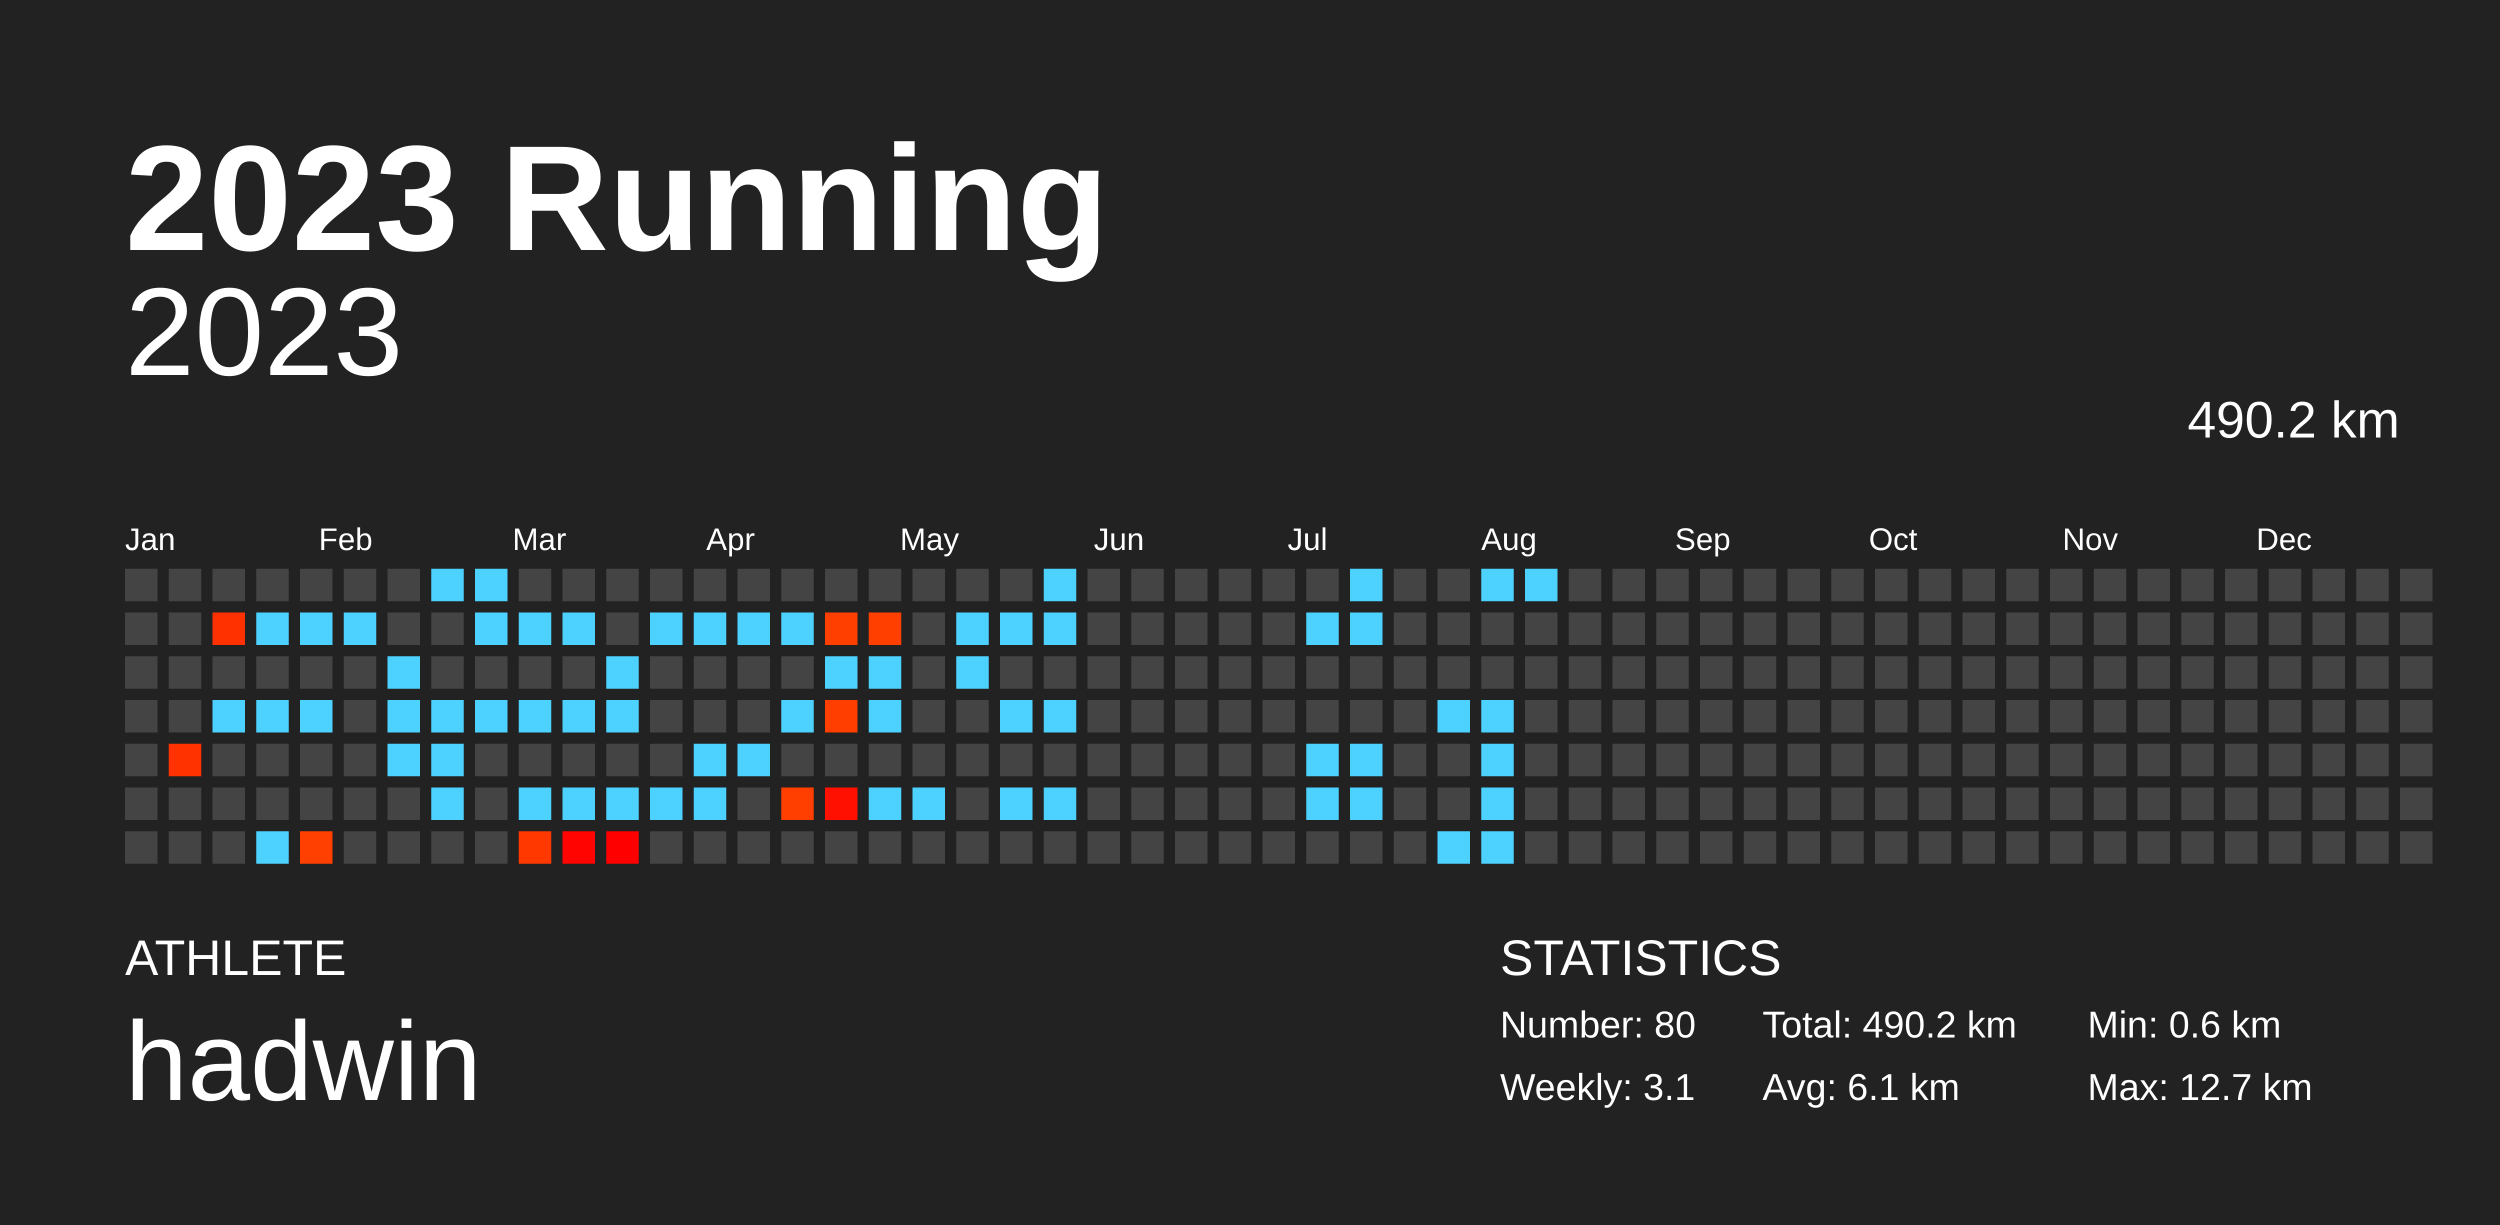
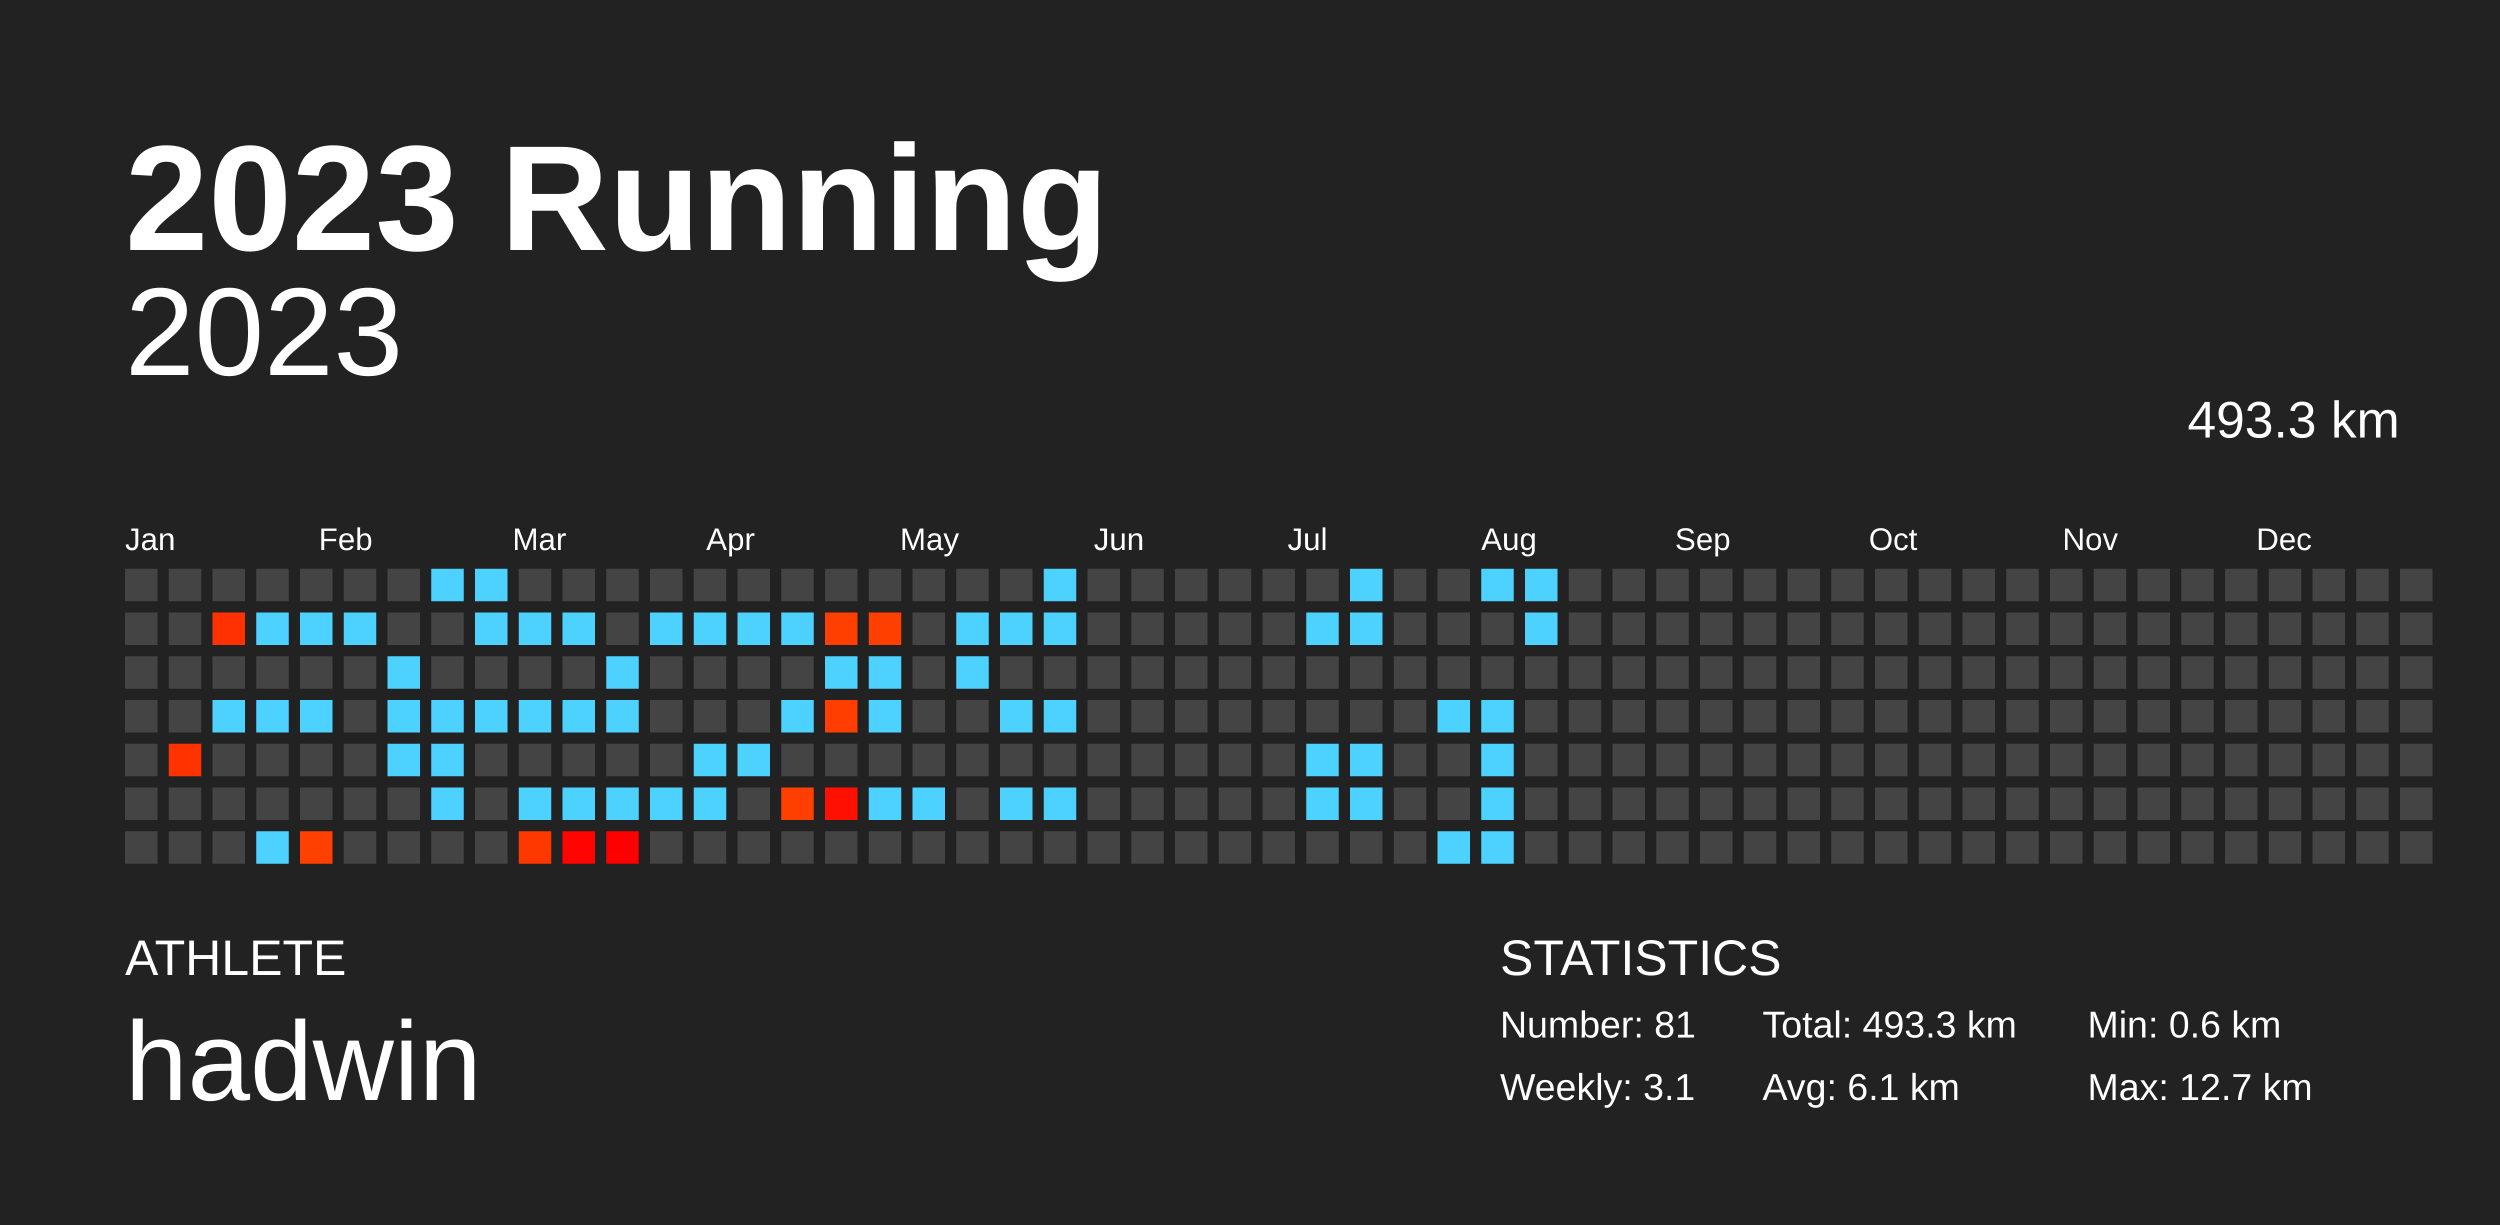
<svg xmlns="http://www.w3.org/2000/svg" baseProfile="full" height="98mm" version="1.1" viewBox="0,0,200,98" width="200mm">
  <defs />
  <rect fill="#222222" height="98" width="200" x="0" y="0" />
  <text fill="#FFFFFF" style="font-size:12px; font-family:Arial; font-weight:bold;" x="10" y="20">2023 Running</text>
  <text fill="#FFFFFF" style="font-size:4px; font-family:Arial" x="10" y="78">ATHLETE</text>
  <text fill="#FFFFFF" style="font-size:9px; font-family:Arial" x="10" y="88">hadwin</text>
  <text fill="#FFFFFF" style="font-size:4px; font-family:Arial" x="120" y="78">STATISTICS</text>
-   <text fill="#FFFFFF" style="font-size:3px; font-family:Arial" x="120" y="83">Number: 80</text>
+   <text fill="#FFFFFF" style="font-size:3px; font-family:Arial" x="120" y="83">Number: 81</text>
  <text fill="#FFFFFF" style="font-size:3px; font-family:Arial" x="120" y="88">Weekly: 3.1</text>
-   <text fill="#FFFFFF" style="font-size:3px; font-family:Arial" x="141" y="83">Total: 490.2 km</text>
+   <text fill="#FFFFFF" style="font-size:3px; font-family:Arial" x="141" y="83">Total: 493.3 km</text>
  <text fill="#FFFFFF" style="font-size:3px; font-family:Arial" x="141" y="88">Avg: 6.1 km</text>
  <text fill="#FFFFFF" style="font-size:3px; font-family:Arial" x="167" y="83">Min: 0.6 km</text>
  <text fill="#FFFFFF" style="font-size:3px; font-family:Arial" x="167" y="88">Max: 12.7 km</text>
  <text alignment-baseline="hanging" fill="#FFFFFF" style="font-size:10.0px; font-family:Arial;" x="10" y="30">2023</text>
-   <text alignment-baseline="hanging" fill="#FFFFFF" style="font-size:4.125px; font-family:Arial;" x="175" y="35">490.2 km</text>
+   <text alignment-baseline="hanging" fill="#FFFFFF" style="font-size:4.125px; font-family:Arial;" x="175" y="35">493.3 km</text>
  <text fill="#FFFFFF" style="font-size:2.5px; font-family:Arial" x="10.0" y="44">Jan</text>
  <text fill="#FFFFFF" style="font-size:2.5px; font-family:Arial" x="25.5" y="44">Feb</text>
  <text fill="#FFFFFF" style="font-size:2.5px; font-family:Arial" x="41.0" y="44">Mar</text>
  <text fill="#FFFFFF" style="font-size:2.5px; font-family:Arial" x="56.5" y="44">Apr</text>
  <text fill="#FFFFFF" style="font-size:2.5px; font-family:Arial" x="72.0" y="44">May</text>
  <text fill="#FFFFFF" style="font-size:2.5px; font-family:Arial" x="87.5" y="44">Jun</text>
  <text fill="#FFFFFF" style="font-size:2.5px; font-family:Arial" x="103.0" y="44">Jul</text>
  <text fill="#FFFFFF" style="font-size:2.5px; font-family:Arial" x="118.5" y="44">Aug</text>
  <text fill="#FFFFFF" style="font-size:2.5px; font-family:Arial" x="134.0" y="44">Sep</text>
  <text fill="#FFFFFF" style="font-size:2.5px; font-family:Arial" x="149.5" y="44">Oct</text>
  <text fill="#FFFFFF" style="font-size:2.5px; font-family:Arial" x="165.0" y="44">Nov</text>
  <text fill="#FFFFFF" style="font-size:2.5px; font-family:Arial" x="180.5" y="44">Dec</text>
  <rect fill="#444444" height="2.6" width="2.6" x="10.0" y="45.5" />
  <rect fill="#444444" height="2.6" width="2.6" x="10.0" y="49.0" />
  <rect fill="#444444" height="2.6" width="2.6" x="10.0" y="52.5" />
  <rect fill="#444444" height="2.6" width="2.6" x="10.0" y="56.0" />
  <rect fill="#444444" height="2.6" width="2.6" x="10.0" y="59.5" />
  <rect fill="#444444" height="2.6" width="2.6" x="10.0" y="63.0" />
  <rect fill="#444444" height="2.6" width="2.6" x="10.0" y="66.5" />
  <rect fill="#444444" height="2.6" width="2.6" x="13.5" y="45.5" />
  <rect fill="#444444" height="2.6" width="2.6" x="13.5" y="49.0" />
  <rect fill="#444444" height="2.6" width="2.6" x="13.5" y="52.5" />
  <rect fill="#444444" height="2.6" width="2.6" x="13.5" y="56.0" />
  <rect fill="#ff3200" height="2.6" width="2.6" x="13.5" y="59.5" />
  <rect fill="#444444" height="2.6" width="2.6" x="13.5" y="63.0" />
  <rect fill="#444444" height="2.6" width="2.6" x="13.5" y="66.5" />
  <rect fill="#444444" height="2.6" width="2.6" x="17.0" y="45.5" />
  <rect fill="#ff3100" height="2.6" width="2.6" x="17.0" y="49.0" />
  <rect fill="#444444" height="2.6" width="2.6" x="17.0" y="52.5" />
  <rect fill="#4dd2ff" height="2.6" width="2.6" x="17.0" y="56.0" />
  <rect fill="#444444" height="2.6" width="2.6" x="17.0" y="59.5" />
  <rect fill="#444444" height="2.6" width="2.6" x="17.0" y="63.0" />
  <rect fill="#444444" height="2.6" width="2.6" x="17.0" y="66.5" />
  <rect fill="#444444" height="2.6" width="2.6" x="20.5" y="45.5" />
  <rect fill="#4dd2ff" height="2.6" width="2.6" x="20.5" y="49.0" />
  <rect fill="#444444" height="2.6" width="2.6" x="20.5" y="52.5" />
  <rect fill="#4dd2ff" height="2.6" width="2.6" x="20.5" y="56.0" />
  <rect fill="#444444" height="2.6" width="2.6" x="20.5" y="59.5" />
  <rect fill="#444444" height="2.6" width="2.6" x="20.5" y="63.0" />
  <rect fill="#4dd2ff" height="2.6" width="2.6" x="20.5" y="66.5" />
  <rect fill="#444444" height="2.6" width="2.6" x="24.0" y="45.5" />
  <rect fill="#4dd2ff" height="2.6" width="2.6" x="24.0" y="49.0" />
  <rect fill="#444444" height="2.6" width="2.6" x="24.0" y="52.5" />
  <rect fill="#4dd2ff" height="2.6" width="2.6" x="24.0" y="56.0" />
  <rect fill="#444444" height="2.6" width="2.6" x="24.0" y="59.5" />
  <rect fill="#444444" height="2.6" width="2.6" x="24.0" y="63.0" />
  <rect fill="#ff4000" height="2.6" width="2.6" x="24.0" y="66.5" />
  <rect fill="#444444" height="2.6" width="2.6" x="27.5" y="45.5" />
  <rect fill="#4dd2ff" height="2.6" width="2.6" x="27.5" y="49.0" />
  <rect fill="#444444" height="2.6" width="2.6" x="27.5" y="52.5" />
  <rect fill="#444444" height="2.6" width="2.6" x="27.5" y="56.0" />
  <rect fill="#444444" height="2.6" width="2.6" x="27.5" y="59.5" />
  <rect fill="#444444" height="2.6" width="2.6" x="27.5" y="63.0" />
  <rect fill="#444444" height="2.6" width="2.6" x="27.5" y="66.5" />
  <rect fill="#444444" height="2.6" width="2.6" x="31.0" y="45.5" />
  <rect fill="#444444" height="2.6" width="2.6" x="31.0" y="49.0" />
  <rect fill="#4dd2ff" height="2.6" width="2.6" x="31.0" y="52.5" />
  <rect fill="#4dd2ff" height="2.6" width="2.6" x="31.0" y="56.0" />
  <rect fill="#4dd2ff" height="2.6" width="2.6" x="31.0" y="59.5" />
  <rect fill="#444444" height="2.6" width="2.6" x="31.0" y="63.0" />
  <rect fill="#444444" height="2.6" width="2.6" x="31.0" y="66.5" />
  <rect fill="#4dd2ff" height="2.6" width="2.6" x="34.5" y="45.5" />
  <rect fill="#444444" height="2.6" width="2.6" x="34.5" y="49.0" />
  <rect fill="#444444" height="2.6" width="2.6" x="34.5" y="52.5" />
  <rect fill="#4dd2ff" height="2.6" width="2.6" x="34.5" y="56.0" />
  <rect fill="#4dd2ff" height="2.6" width="2.6" x="34.5" y="59.5" />
  <rect fill="#4dd2ff" height="2.6" width="2.6" x="34.5" y="63.0" />
  <rect fill="#444444" height="2.6" width="2.6" x="34.5" y="66.5" />
  <rect fill="#4dd2ff" height="2.6" width="2.6" x="38.0" y="45.5" />
  <rect fill="#4dd2ff" height="2.6" width="2.6" x="38.0" y="49.0" />
  <rect fill="#444444" height="2.6" width="2.6" x="38.0" y="52.5" />
  <rect fill="#4dd2ff" height="2.6" width="2.6" x="38.0" y="56.0" />
  <rect fill="#444444" height="2.6" width="2.6" x="38.0" y="59.5" />
  <rect fill="#444444" height="2.6" width="2.6" x="38.0" y="63.0" />
  <rect fill="#444444" height="2.6" width="2.6" x="38.0" y="66.5" />
  <rect fill="#444444" height="2.6" width="2.6" x="41.5" y="45.5" />
  <rect fill="#4dd2ff" height="2.6" width="2.6" x="41.5" y="49.0" />
  <rect fill="#444444" height="2.6" width="2.6" x="41.5" y="52.5" />
  <rect fill="#4dd2ff" height="2.6" width="2.6" x="41.5" y="56.0" />
  <rect fill="#444444" height="2.6" width="2.6" x="41.5" y="59.5" />
  <rect fill="#4dd2ff" height="2.6" width="2.6" x="41.5" y="63.0" />
  <rect fill="#ff3800" height="2.6" width="2.6" x="41.5" y="66.5" />
  <rect fill="#444444" height="2.6" width="2.6" x="45.0" y="45.5" />
  <rect fill="#4dd2ff" height="2.6" width="2.6" x="45.0" y="49.0" />
  <rect fill="#444444" height="2.6" width="2.6" x="45.0" y="52.5" />
  <rect fill="#4dd2ff" height="2.6" width="2.6" x="45.0" y="56.0" />
  <rect fill="#444444" height="2.6" width="2.6" x="45.0" y="59.5" />
  <rect fill="#4dd2ff" height="2.6" width="2.6" x="45.0" y="63.0" />
  <rect fill="#ff0400" height="2.6" width="2.6" x="45.0" y="66.5" />
  <rect fill="#444444" height="2.6" width="2.6" x="48.5" y="45.5" />
  <rect fill="#444444" height="2.6" width="2.6" x="48.5" y="49.0" />
  <rect fill="#4dd2ff" height="2.6" width="2.6" x="48.5" y="52.5" />
  <rect fill="#4dd2ff" height="2.6" width="2.6" x="48.5" y="56.0" />
  <rect fill="#444444" height="2.6" width="2.6" x="48.5" y="59.5" />
  <rect fill="#4dd2ff" height="2.6" width="2.6" x="48.5" y="63.0" />
  <rect fill="#ff0000" height="2.6" width="2.6" x="48.5" y="66.5" />
  <rect fill="#444444" height="2.6" width="2.6" x="52.0" y="45.5" />
  <rect fill="#4dd2ff" height="2.6" width="2.6" x="52.0" y="49.0" />
  <rect fill="#444444" height="2.6" width="2.6" x="52.0" y="52.5" />
  <rect fill="#444444" height="2.6" width="2.6" x="52.0" y="56.0" />
  <rect fill="#444444" height="2.6" width="2.6" x="52.0" y="59.5" />
  <rect fill="#4dd2ff" height="2.6" width="2.6" x="52.0" y="63.0" />
  <rect fill="#444444" height="2.6" width="2.6" x="52.0" y="66.5" />
  <rect fill="#444444" height="2.6" width="2.6" x="55.5" y="45.5" />
  <rect fill="#4dd2ff" height="2.6" width="2.6" x="55.5" y="49.0" />
  <rect fill="#444444" height="2.6" width="2.6" x="55.5" y="52.5" />
  <rect fill="#444444" height="2.6" width="2.6" x="55.5" y="56.0" />
  <rect fill="#4dd2ff" height="2.6" width="2.6" x="55.5" y="59.5" />
  <rect fill="#4dd2ff" height="2.6" width="2.6" x="55.5" y="63.0" />
  <rect fill="#444444" height="2.6" width="2.6" x="55.5" y="66.5" />
  <rect fill="#444444" height="2.6" width="2.6" x="59.0" y="45.5" />
  <rect fill="#4dd2ff" height="2.6" width="2.6" x="59.0" y="49.0" />
  <rect fill="#444444" height="2.6" width="2.6" x="59.0" y="52.5" />
  <rect fill="#444444" height="2.6" width="2.6" x="59.0" y="56.0" />
  <rect fill="#4dd2ff" height="2.6" width="2.6" x="59.0" y="59.5" />
  <rect fill="#444444" height="2.6" width="2.6" x="59.0" y="63.0" />
  <rect fill="#444444" height="2.6" width="2.6" x="59.0" y="66.5" />
  <rect fill="#444444" height="2.6" width="2.6" x="62.5" y="45.5" />
  <rect fill="#4dd2ff" height="2.6" width="2.6" x="62.5" y="49.0" />
  <rect fill="#444444" height="2.6" width="2.6" x="62.5" y="52.5" />
  <rect fill="#4dd2ff" height="2.6" width="2.6" x="62.5" y="56.0" />
  <rect fill="#444444" height="2.6" width="2.6" x="62.5" y="59.5" />
  <rect fill="#ff3f00" height="2.6" width="2.6" x="62.5" y="63.0" />
  <rect fill="#444444" height="2.6" width="2.6" x="62.5" y="66.5" />
  <rect fill="#444444" height="2.6" width="2.6" x="66.0" y="45.5" />
  <rect fill="#ff3f00" height="2.6" width="2.6" x="66.0" y="49.0" />
  <rect fill="#4dd2ff" height="2.6" width="2.6" x="66.0" y="52.5" />
  <rect fill="#ff3e00" height="2.6" width="2.6" x="66.0" y="56.0" />
  <rect fill="#444444" height="2.6" width="2.6" x="66.0" y="59.5" />
  <rect fill="#ff1000" height="2.6" width="2.6" x="66.0" y="63.0" />
  <rect fill="#444444" height="2.6" width="2.6" x="66.0" y="66.5" />
  <rect fill="#444444" height="2.6" width="2.6" x="69.5" y="45.5" />
  <rect fill="#ff3f00" height="2.6" width="2.6" x="69.5" y="49.0" />
  <rect fill="#4dd2ff" height="2.6" width="2.6" x="69.5" y="52.5" />
  <rect fill="#4dd2ff" height="2.6" width="2.6" x="69.5" y="56.0" />
  <rect fill="#444444" height="2.6" width="2.6" x="69.5" y="59.5" />
  <rect fill="#4dd2ff" height="2.6" width="2.6" x="69.5" y="63.0" />
  <rect fill="#444444" height="2.6" width="2.6" x="69.5" y="66.5" />
  <rect fill="#444444" height="2.6" width="2.6" x="73.0" y="45.5" />
  <rect fill="#444444" height="2.6" width="2.6" x="73.0" y="49.0" />
  <rect fill="#444444" height="2.6" width="2.6" x="73.0" y="52.5" />
  <rect fill="#444444" height="2.6" width="2.6" x="73.0" y="56.0" />
  <rect fill="#444444" height="2.6" width="2.6" x="73.0" y="59.5" />
  <rect fill="#4dd2ff" height="2.6" width="2.6" x="73.0" y="63.0" />
  <rect fill="#444444" height="2.6" width="2.6" x="73.0" y="66.5" />
  <rect fill="#444444" height="2.6" width="2.6" x="76.5" y="45.5" />
  <rect fill="#4dd2ff" height="2.6" width="2.6" x="76.5" y="49.0" />
  <rect fill="#4dd2ff" height="2.6" width="2.6" x="76.5" y="52.5" />
  <rect fill="#444444" height="2.6" width="2.6" x="76.5" y="56.0" />
  <rect fill="#444444" height="2.6" width="2.6" x="76.5" y="59.5" />
  <rect fill="#444444" height="2.6" width="2.6" x="76.5" y="63.0" />
  <rect fill="#444444" height="2.6" width="2.6" x="76.5" y="66.5" />
  <rect fill="#444444" height="2.6" width="2.6" x="80.0" y="45.5" />
  <rect fill="#4dd2ff" height="2.6" width="2.6" x="80.0" y="49.0" />
  <rect fill="#444444" height="2.6" width="2.6" x="80.0" y="52.5" />
  <rect fill="#4dd2ff" height="2.6" width="2.6" x="80.0" y="56.0" />
  <rect fill="#444444" height="2.6" width="2.6" x="80.0" y="59.5" />
  <rect fill="#4dd2ff" height="2.6" width="2.6" x="80.0" y="63.0" />
  <rect fill="#444444" height="2.6" width="2.6" x="80.0" y="66.5" />
  <rect fill="#4dd2ff" height="2.6" width="2.6" x="83.5" y="45.5" />
  <rect fill="#4dd2ff" height="2.6" width="2.6" x="83.5" y="49.0" />
  <rect fill="#444444" height="2.6" width="2.6" x="83.5" y="52.5" />
  <rect fill="#4dd2ff" height="2.6" width="2.6" x="83.5" y="56.0" />
  <rect fill="#444444" height="2.6" width="2.6" x="83.5" y="59.5" />
  <rect fill="#4dd2ff" height="2.6" width="2.6" x="83.5" y="63.0" />
  <rect fill="#444444" height="2.6" width="2.6" x="83.5" y="66.5" />
  <rect fill="#444444" height="2.6" width="2.6" x="87.0" y="45.5" />
  <rect fill="#444444" height="2.6" width="2.6" x="87.0" y="49.0" />
  <rect fill="#444444" height="2.6" width="2.6" x="87.0" y="52.5" />
  <rect fill="#444444" height="2.6" width="2.6" x="87.0" y="56.0" />
  <rect fill="#444444" height="2.6" width="2.6" x="87.0" y="59.5" />
  <rect fill="#444444" height="2.6" width="2.6" x="87.0" y="63.0" />
  <rect fill="#444444" height="2.6" width="2.6" x="87.0" y="66.5" />
  <rect fill="#444444" height="2.6" width="2.6" x="90.5" y="45.5" />
  <rect fill="#444444" height="2.6" width="2.6" x="90.5" y="49.0" />
  <rect fill="#444444" height="2.6" width="2.6" x="90.5" y="52.5" />
  <rect fill="#444444" height="2.6" width="2.6" x="90.5" y="56.0" />
  <rect fill="#444444" height="2.6" width="2.6" x="90.5" y="59.5" />
  <rect fill="#444444" height="2.6" width="2.6" x="90.5" y="63.0" />
  <rect fill="#444444" height="2.6" width="2.6" x="90.5" y="66.5" />
  <rect fill="#444444" height="2.6" width="2.6" x="94.0" y="45.5" />
  <rect fill="#444444" height="2.6" width="2.6" x="94.0" y="49.0" />
  <rect fill="#444444" height="2.6" width="2.6" x="94.0" y="52.5" />
  <rect fill="#444444" height="2.6" width="2.6" x="94.0" y="56.0" />
  <rect fill="#444444" height="2.6" width="2.6" x="94.0" y="59.5" />
  <rect fill="#444444" height="2.6" width="2.6" x="94.0" y="63.0" />
  <rect fill="#444444" height="2.6" width="2.6" x="94.0" y="66.5" />
  <rect fill="#444444" height="2.6" width="2.6" x="97.5" y="45.5" />
  <rect fill="#444444" height="2.6" width="2.6" x="97.5" y="49.0" />
  <rect fill="#444444" height="2.6" width="2.6" x="97.5" y="52.5" />
  <rect fill="#444444" height="2.6" width="2.6" x="97.5" y="56.0" />
  <rect fill="#444444" height="2.6" width="2.6" x="97.5" y="59.5" />
  <rect fill="#444444" height="2.6" width="2.6" x="97.5" y="63.0" />
  <rect fill="#444444" height="2.6" width="2.6" x="97.5" y="66.5" />
  <rect fill="#444444" height="2.6" width="2.6" x="101.0" y="45.5" />
  <rect fill="#444444" height="2.6" width="2.6" x="101.0" y="49.0" />
  <rect fill="#444444" height="2.6" width="2.6" x="101.0" y="52.5" />
  <rect fill="#444444" height="2.6" width="2.6" x="101.0" y="56.0" />
  <rect fill="#444444" height="2.6" width="2.6" x="101.0" y="59.5" />
  <rect fill="#444444" height="2.6" width="2.6" x="101.0" y="63.0" />
  <rect fill="#444444" height="2.6" width="2.6" x="101.0" y="66.5" />
  <rect fill="#444444" height="2.6" width="2.6" x="104.5" y="45.5" />
  <rect fill="#4dd2ff" height="2.6" width="2.6" x="104.5" y="49.0" />
  <rect fill="#444444" height="2.6" width="2.6" x="104.5" y="52.5" />
  <rect fill="#444444" height="2.6" width="2.6" x="104.5" y="56.0" />
  <rect fill="#4dd2ff" height="2.6" width="2.6" x="104.5" y="59.5" />
  <rect fill="#4dd2ff" height="2.6" width="2.6" x="104.5" y="63.0" />
  <rect fill="#444444" height="2.6" width="2.6" x="104.5" y="66.5" />
  <rect fill="#4dd2ff" height="2.6" width="2.6" x="108.0" y="45.5" />
  <rect fill="#4dd2ff" height="2.6" width="2.6" x="108.0" y="49.0" />
  <rect fill="#444444" height="2.6" width="2.6" x="108.0" y="52.5" />
  <rect fill="#444444" height="2.6" width="2.6" x="108.0" y="56.0" />
  <rect fill="#4dd2ff" height="2.6" width="2.6" x="108.0" y="59.5" />
  <rect fill="#4dd2ff" height="2.6" width="2.6" x="108.0" y="63.0" />
  <rect fill="#444444" height="2.6" width="2.6" x="108.0" y="66.5" />
  <rect fill="#444444" height="2.6" width="2.6" x="111.5" y="45.5" />
  <rect fill="#444444" height="2.6" width="2.6" x="111.5" y="49.0" />
  <rect fill="#444444" height="2.6" width="2.6" x="111.5" y="52.5" />
  <rect fill="#444444" height="2.6" width="2.6" x="111.5" y="56.0" />
  <rect fill="#444444" height="2.6" width="2.6" x="111.5" y="59.5" />
  <rect fill="#444444" height="2.6" width="2.6" x="111.5" y="63.0" />
  <rect fill="#444444" height="2.6" width="2.6" x="111.5" y="66.5" />
  <rect fill="#444444" height="2.6" width="2.6" x="115.0" y="45.5" />
  <rect fill="#444444" height="2.6" width="2.6" x="115.0" y="49.0" />
  <rect fill="#444444" height="2.6" width="2.6" x="115.0" y="52.5" />
  <rect fill="#4dd2ff" height="2.6" width="2.6" x="115.0" y="56.0" />
  <rect fill="#444444" height="2.6" width="2.6" x="115.0" y="59.5" />
  <rect fill="#444444" height="2.6" width="2.6" x="115.0" y="63.0" />
  <rect fill="#4dd2ff" height="2.6" width="2.6" x="115.0" y="66.5" />
  <rect fill="#4dd2ff" height="2.6" width="2.6" x="118.5" y="45.5" />
  <rect fill="#444444" height="2.6" width="2.6" x="118.5" y="49.0" />
  <rect fill="#444444" height="2.6" width="2.6" x="118.5" y="52.5" />
  <rect fill="#4dd2ff" height="2.6" width="2.6" x="118.5" y="56.0" />
  <rect fill="#4dd2ff" height="2.6" width="2.6" x="118.5" y="59.5" />
  <rect fill="#4dd2ff" height="2.6" width="2.6" x="118.5" y="63.0" />
  <rect fill="#4dd2ff" height="2.6" width="2.6" x="118.5" y="66.5" />
  <rect fill="#4dd2ff" height="2.6" width="2.6" x="122.0" y="45.5" />
-   <rect fill="#444444" height="2.6" width="2.6" x="122.0" y="49.0" />
+   <rect fill="#4dd2ff" height="2.6" width="2.6" x="122.0" y="49.0" />
  <rect fill="#444444" height="2.6" width="2.6" x="122.0" y="52.5" />
  <rect fill="#444444" height="2.6" width="2.6" x="122.0" y="56.0" />
  <rect fill="#444444" height="2.6" width="2.6" x="122.0" y="59.5" />
  <rect fill="#444444" height="2.6" width="2.6" x="122.0" y="63.0" />
  <rect fill="#444444" height="2.6" width="2.6" x="122.0" y="66.5" />
  <rect fill="#444444" height="2.6" width="2.6" x="125.5" y="45.5" />
  <rect fill="#444444" height="2.6" width="2.6" x="125.5" y="49.0" />
  <rect fill="#444444" height="2.6" width="2.6" x="125.5" y="52.5" />
  <rect fill="#444444" height="2.6" width="2.6" x="125.5" y="56.0" />
  <rect fill="#444444" height="2.6" width="2.6" x="125.5" y="59.5" />
  <rect fill="#444444" height="2.6" width="2.6" x="125.5" y="63.0" />
  <rect fill="#444444" height="2.6" width="2.6" x="125.5" y="66.5" />
  <rect fill="#444444" height="2.6" width="2.6" x="129.0" y="45.5" />
  <rect fill="#444444" height="2.6" width="2.6" x="129.0" y="49.0" />
  <rect fill="#444444" height="2.6" width="2.6" x="129.0" y="52.5" />
  <rect fill="#444444" height="2.6" width="2.6" x="129.0" y="56.0" />
  <rect fill="#444444" height="2.6" width="2.6" x="129.0" y="59.5" />
  <rect fill="#444444" height="2.6" width="2.6" x="129.0" y="63.0" />
  <rect fill="#444444" height="2.6" width="2.6" x="129.0" y="66.5" />
  <rect fill="#444444" height="2.6" width="2.6" x="132.5" y="45.5" />
  <rect fill="#444444" height="2.6" width="2.6" x="132.5" y="49.0" />
  <rect fill="#444444" height="2.6" width="2.6" x="132.5" y="52.5" />
  <rect fill="#444444" height="2.6" width="2.6" x="132.5" y="56.0" />
  <rect fill="#444444" height="2.6" width="2.6" x="132.5" y="59.5" />
  <rect fill="#444444" height="2.6" width="2.6" x="132.5" y="63.0" />
  <rect fill="#444444" height="2.6" width="2.6" x="132.5" y="66.5" />
  <rect fill="#444444" height="2.6" width="2.6" x="136.0" y="45.5" />
  <rect fill="#444444" height="2.6" width="2.6" x="136.0" y="49.0" />
  <rect fill="#444444" height="2.6" width="2.6" x="136.0" y="52.5" />
  <rect fill="#444444" height="2.6" width="2.6" x="136.0" y="56.0" />
  <rect fill="#444444" height="2.6" width="2.6" x="136.0" y="59.5" />
  <rect fill="#444444" height="2.6" width="2.6" x="136.0" y="63.0" />
  <rect fill="#444444" height="2.6" width="2.6" x="136.0" y="66.5" />
  <rect fill="#444444" height="2.6" width="2.6" x="139.5" y="45.5" />
  <rect fill="#444444" height="2.6" width="2.6" x="139.5" y="49.0" />
  <rect fill="#444444" height="2.6" width="2.6" x="139.5" y="52.5" />
  <rect fill="#444444" height="2.6" width="2.6" x="139.5" y="56.0" />
  <rect fill="#444444" height="2.6" width="2.6" x="139.5" y="59.5" />
  <rect fill="#444444" height="2.6" width="2.6" x="139.5" y="63.0" />
  <rect fill="#444444" height="2.6" width="2.6" x="139.5" y="66.5" />
  <rect fill="#444444" height="2.6" width="2.6" x="143.0" y="45.5" />
  <rect fill="#444444" height="2.6" width="2.6" x="143.0" y="49.0" />
  <rect fill="#444444" height="2.6" width="2.6" x="143.0" y="52.5" />
  <rect fill="#444444" height="2.6" width="2.6" x="143.0" y="56.0" />
  <rect fill="#444444" height="2.6" width="2.6" x="143.0" y="59.5" />
  <rect fill="#444444" height="2.6" width="2.6" x="143.0" y="63.0" />
  <rect fill="#444444" height="2.6" width="2.6" x="143.0" y="66.5" />
  <rect fill="#444444" height="2.6" width="2.6" x="146.5" y="45.5" />
  <rect fill="#444444" height="2.6" width="2.6" x="146.5" y="49.0" />
  <rect fill="#444444" height="2.6" width="2.6" x="146.5" y="52.5" />
  <rect fill="#444444" height="2.6" width="2.6" x="146.5" y="56.0" />
  <rect fill="#444444" height="2.6" width="2.6" x="146.5" y="59.5" />
  <rect fill="#444444" height="2.6" width="2.6" x="146.5" y="63.0" />
  <rect fill="#444444" height="2.6" width="2.6" x="146.5" y="66.5" />
  <rect fill="#444444" height="2.6" width="2.6" x="150.0" y="45.5" />
  <rect fill="#444444" height="2.6" width="2.6" x="150.0" y="49.0" />
  <rect fill="#444444" height="2.6" width="2.6" x="150.0" y="52.5" />
  <rect fill="#444444" height="2.6" width="2.6" x="150.0" y="56.0" />
  <rect fill="#444444" height="2.6" width="2.6" x="150.0" y="59.5" />
  <rect fill="#444444" height="2.6" width="2.6" x="150.0" y="63.0" />
  <rect fill="#444444" height="2.6" width="2.6" x="150.0" y="66.5" />
  <rect fill="#444444" height="2.6" width="2.6" x="153.5" y="45.5" />
  <rect fill="#444444" height="2.6" width="2.6" x="153.5" y="49.0" />
  <rect fill="#444444" height="2.6" width="2.6" x="153.5" y="52.5" />
  <rect fill="#444444" height="2.6" width="2.6" x="153.5" y="56.0" />
  <rect fill="#444444" height="2.6" width="2.6" x="153.5" y="59.5" />
  <rect fill="#444444" height="2.6" width="2.6" x="153.5" y="63.0" />
  <rect fill="#444444" height="2.6" width="2.6" x="153.5" y="66.5" />
  <rect fill="#444444" height="2.6" width="2.6" x="157.0" y="45.5" />
  <rect fill="#444444" height="2.6" width="2.6" x="157.0" y="49.0" />
  <rect fill="#444444" height="2.6" width="2.6" x="157.0" y="52.5" />
  <rect fill="#444444" height="2.6" width="2.6" x="157.0" y="56.0" />
  <rect fill="#444444" height="2.6" width="2.6" x="157.0" y="59.5" />
  <rect fill="#444444" height="2.6" width="2.6" x="157.0" y="63.0" />
  <rect fill="#444444" height="2.6" width="2.6" x="157.0" y="66.5" />
  <rect fill="#444444" height="2.6" width="2.6" x="160.5" y="45.5" />
  <rect fill="#444444" height="2.6" width="2.6" x="160.5" y="49.0" />
  <rect fill="#444444" height="2.6" width="2.6" x="160.5" y="52.5" />
  <rect fill="#444444" height="2.6" width="2.6" x="160.5" y="56.0" />
  <rect fill="#444444" height="2.6" width="2.6" x="160.5" y="59.5" />
  <rect fill="#444444" height="2.6" width="2.6" x="160.5" y="63.0" />
  <rect fill="#444444" height="2.6" width="2.6" x="160.5" y="66.5" />
  <rect fill="#444444" height="2.6" width="2.6" x="164.0" y="45.5" />
  <rect fill="#444444" height="2.6" width="2.6" x="164.0" y="49.0" />
  <rect fill="#444444" height="2.6" width="2.6" x="164.0" y="52.5" />
  <rect fill="#444444" height="2.6" width="2.6" x="164.0" y="56.0" />
  <rect fill="#444444" height="2.6" width="2.6" x="164.0" y="59.5" />
  <rect fill="#444444" height="2.6" width="2.6" x="164.0" y="63.0" />
  <rect fill="#444444" height="2.6" width="2.6" x="164.0" y="66.5" />
  <rect fill="#444444" height="2.6" width="2.6" x="167.5" y="45.5" />
  <rect fill="#444444" height="2.6" width="2.6" x="167.5" y="49.0" />
  <rect fill="#444444" height="2.6" width="2.6" x="167.5" y="52.5" />
  <rect fill="#444444" height="2.6" width="2.6" x="167.5" y="56.0" />
  <rect fill="#444444" height="2.6" width="2.6" x="167.5" y="59.5" />
  <rect fill="#444444" height="2.6" width="2.6" x="167.5" y="63.0" />
  <rect fill="#444444" height="2.6" width="2.6" x="167.5" y="66.5" />
  <rect fill="#444444" height="2.6" width="2.6" x="171.0" y="45.5" />
  <rect fill="#444444" height="2.6" width="2.6" x="171.0" y="49.0" />
  <rect fill="#444444" height="2.6" width="2.6" x="171.0" y="52.5" />
  <rect fill="#444444" height="2.6" width="2.6" x="171.0" y="56.0" />
  <rect fill="#444444" height="2.6" width="2.6" x="171.0" y="59.5" />
  <rect fill="#444444" height="2.6" width="2.6" x="171.0" y="63.0" />
  <rect fill="#444444" height="2.6" width="2.6" x="171.0" y="66.5" />
  <rect fill="#444444" height="2.6" width="2.6" x="174.5" y="45.5" />
  <rect fill="#444444" height="2.6" width="2.6" x="174.5" y="49.0" />
  <rect fill="#444444" height="2.6" width="2.6" x="174.5" y="52.5" />
  <rect fill="#444444" height="2.6" width="2.6" x="174.5" y="56.0" />
  <rect fill="#444444" height="2.6" width="2.6" x="174.5" y="59.5" />
  <rect fill="#444444" height="2.6" width="2.6" x="174.5" y="63.0" />
  <rect fill="#444444" height="2.6" width="2.6" x="174.5" y="66.5" />
  <rect fill="#444444" height="2.6" width="2.6" x="178.0" y="45.5" />
  <rect fill="#444444" height="2.6" width="2.6" x="178.0" y="49.0" />
  <rect fill="#444444" height="2.6" width="2.6" x="178.0" y="52.5" />
  <rect fill="#444444" height="2.6" width="2.6" x="178.0" y="56.0" />
  <rect fill="#444444" height="2.6" width="2.6" x="178.0" y="59.5" />
  <rect fill="#444444" height="2.6" width="2.6" x="178.0" y="63.0" />
  <rect fill="#444444" height="2.6" width="2.6" x="178.0" y="66.5" />
  <rect fill="#444444" height="2.6" width="2.6" x="181.5" y="45.5" />
  <rect fill="#444444" height="2.6" width="2.6" x="181.5" y="49.0" />
  <rect fill="#444444" height="2.6" width="2.6" x="181.5" y="52.5" />
  <rect fill="#444444" height="2.6" width="2.6" x="181.5" y="56.0" />
  <rect fill="#444444" height="2.6" width="2.6" x="181.5" y="59.5" />
  <rect fill="#444444" height="2.6" width="2.6" x="181.5" y="63.0" />
  <rect fill="#444444" height="2.6" width="2.6" x="181.5" y="66.5" />
  <rect fill="#444444" height="2.6" width="2.6" x="185.0" y="45.5" />
  <rect fill="#444444" height="2.6" width="2.6" x="185.0" y="49.0" />
  <rect fill="#444444" height="2.6" width="2.6" x="185.0" y="52.5" />
  <rect fill="#444444" height="2.6" width="2.6" x="185.0" y="56.0" />
  <rect fill="#444444" height="2.6" width="2.6" x="185.0" y="59.5" />
  <rect fill="#444444" height="2.6" width="2.6" x="185.0" y="63.0" />
  <rect fill="#444444" height="2.6" width="2.6" x="185.0" y="66.5" />
  <rect fill="#444444" height="2.6" width="2.6" x="188.5" y="45.5" />
  <rect fill="#444444" height="2.6" width="2.6" x="188.5" y="49.0" />
  <rect fill="#444444" height="2.6" width="2.6" x="188.5" y="52.5" />
  <rect fill="#444444" height="2.6" width="2.6" x="188.5" y="56.0" />
  <rect fill="#444444" height="2.6" width="2.6" x="188.5" y="59.5" />
  <rect fill="#444444" height="2.6" width="2.6" x="188.5" y="63.0" />
  <rect fill="#444444" height="2.6" width="2.6" x="188.5" y="66.5" />
  <rect fill="#444444" height="2.6" width="2.6" x="192.0" y="45.5" />
  <rect fill="#444444" height="2.6" width="2.6" x="192.0" y="49.0" />
  <rect fill="#444444" height="2.6" width="2.6" x="192.0" y="52.5" />
  <rect fill="#444444" height="2.6" width="2.6" x="192.0" y="56.0" />
  <rect fill="#444444" height="2.6" width="2.6" x="192.0" y="59.5" />
  <rect fill="#444444" height="2.6" width="2.6" x="192.0" y="63.0" />
  <rect fill="#444444" height="2.6" width="2.6" x="192.0" y="66.5" />
</svg>
